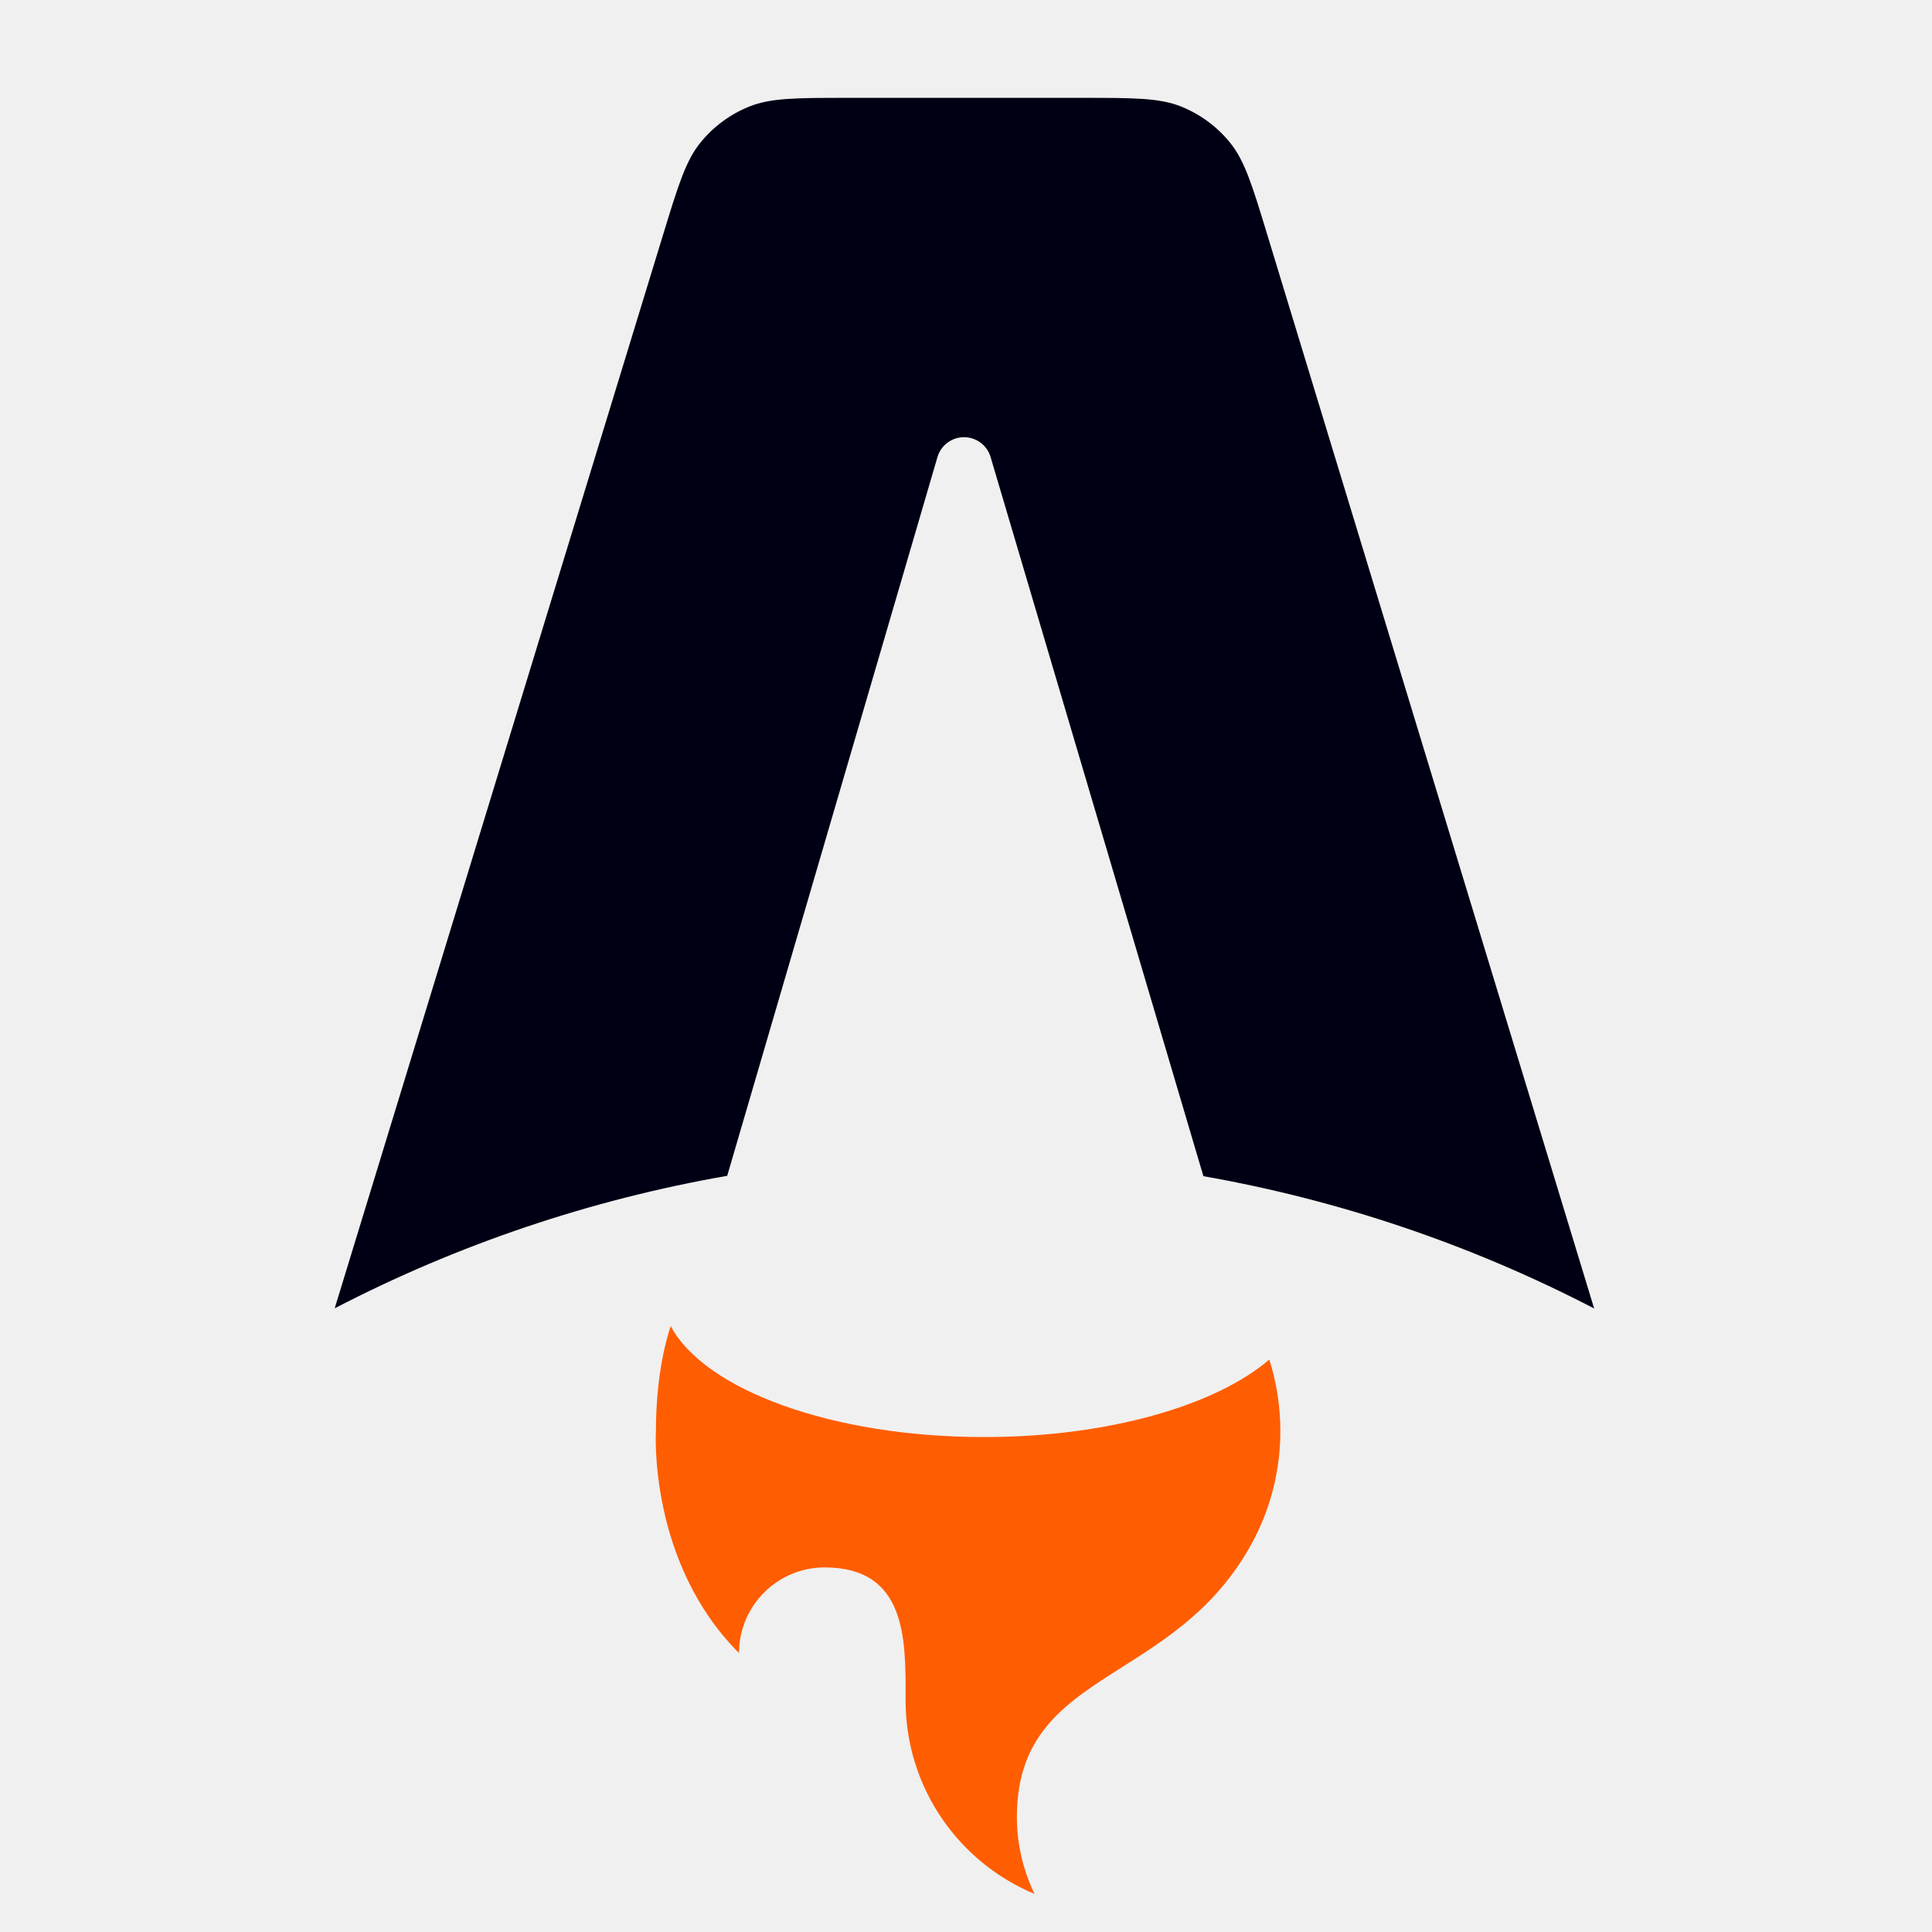
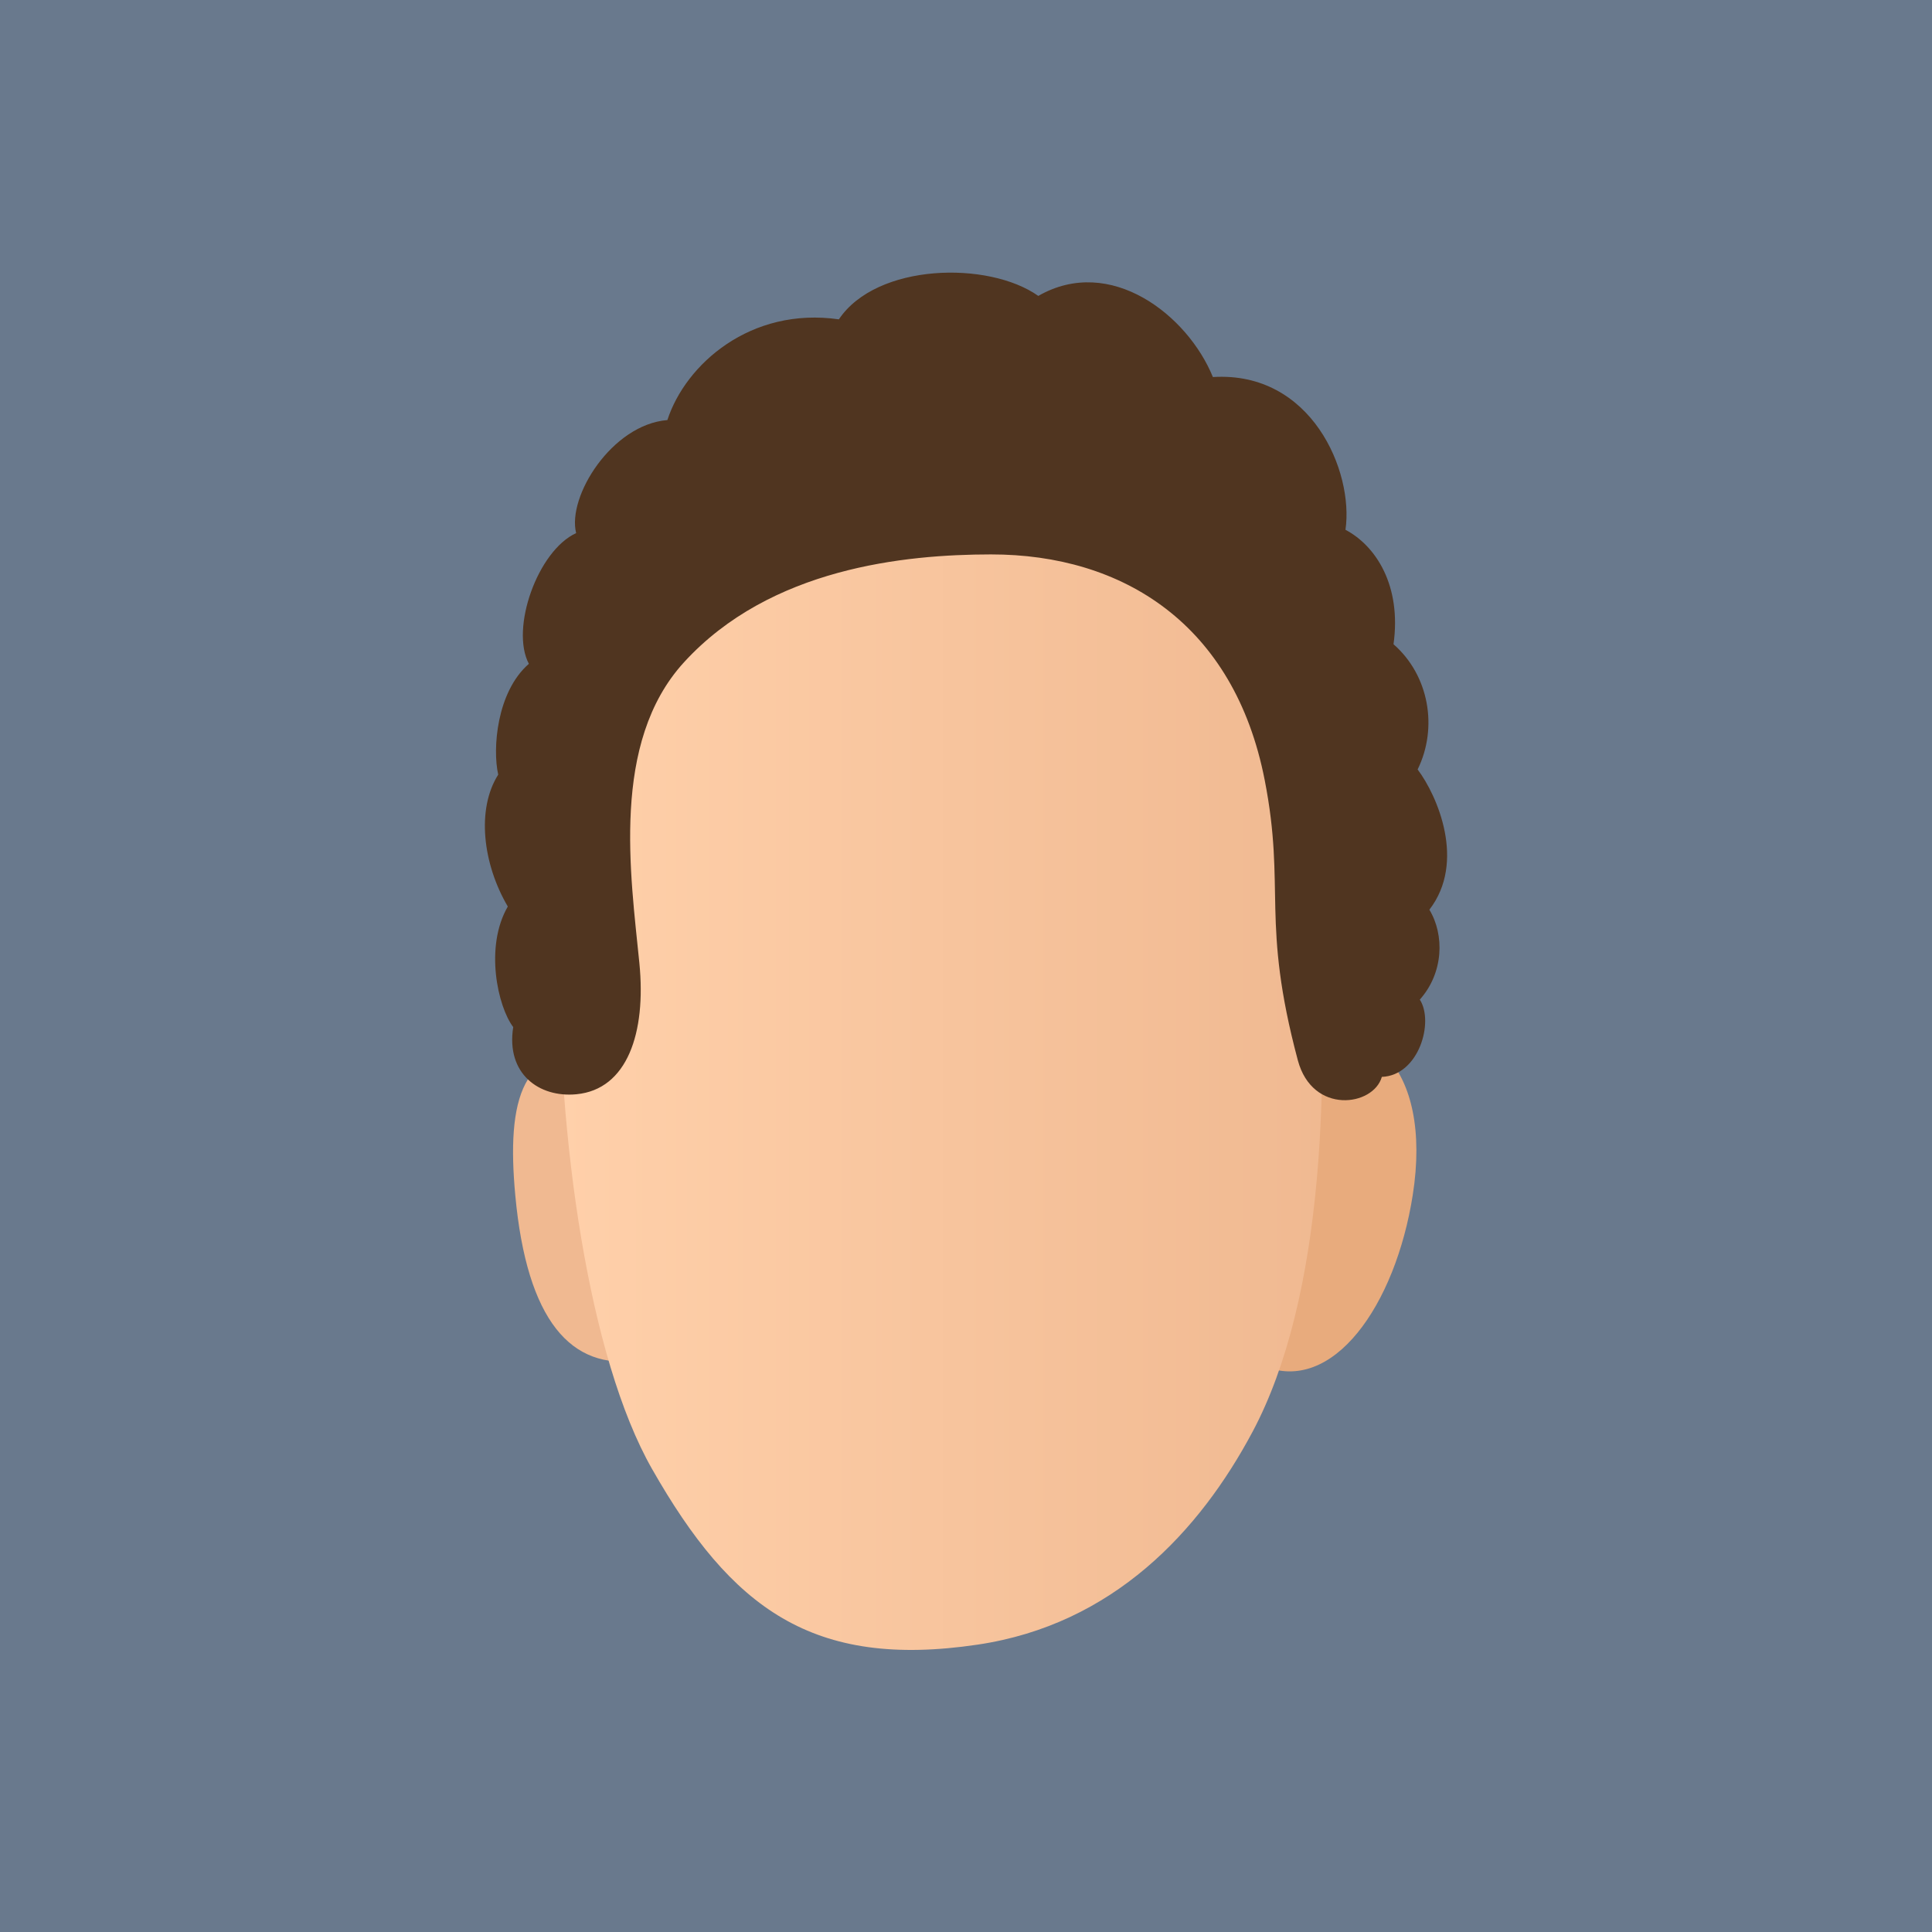
- <svg xmlns="http://www.w3.org/2000/svg" width="256" height="256" fill="none">
-   <style>
-         #flame { fill: #FF5D01; }
-         #a { fill: #000014; }
-         @media (prefers-color-scheme: dark) {
-             #a { fill: #fff; }
-         }
-     </style>
-   <path id="a" fill-rule="evenodd" clip-rule="evenodd" d="M163.008 18.929c1.944 2.413 2.935 5.67 4.917 12.181l43.309 142.27a180.277 180.277 0 00-51.778-17.53l-28.198-95.29a3.67 3.67 0 00-7.042.01l-27.857 95.232a180.225 180.225 0 00-52.01 17.557l43.52-142.281c1.99-6.502 2.983-9.752 4.927-12.16a15.999 15.999 0 016.484-4.798c2.872-1.154 6.271-1.154 13.07-1.154h31.085c6.807 0 10.211 0 13.086 1.157a16.004 16.004 0 016.487 4.806z" />
-   <path id="flame" fill-rule="evenodd" clip-rule="evenodd" d="M168.19 180.151c-7.139 6.105-21.39 10.268-37.804 10.268-20.147 0-37.033-6.272-41.513-14.707-1.602 4.835-1.961 10.367-1.961 13.902 0 0-1.056 17.355 11.015 29.426 0-6.268 5.081-11.349 11.349-11.349 10.743 0 10.731 9.373 10.721 16.977v.679c0 11.542 7.054 21.436 17.086 25.606a23.27 23.27 0 01-2.339-10.2c0-11.008 6.463-15.107 13.974-19.87 5.976-3.79 12.616-8.001 17.192-16.449a31.024 31.024 0 003.743-14.82c0-3.299-.513-6.479-1.463-9.463z" />
+ <svg xmlns="http://www.w3.org/2000/svg" width="100%" height="100%" viewBox="0 0 2048 2048" version="1.1" xml:space="preserve" style="fill-rule:evenodd;clip-rule:evenodd;stroke-linejoin:round;stroke-miterlimit:2;">
+   <g transform="matrix(3.37368,0,0,2.25104,-1913.94,-1068.03)">
+     <g id="Background">
+       <rect x="567.314" y="474.462" width="607.052" height="909.801" style="fill:rgb(105,121,141);" />
+     </g>
+   </g>
+   <g id="Face" transform="matrix(0.859203,0,0,0.880741,144.177,124.278)">
+     <g transform="matrix(0.969096,0,0,1,29.5971,-8.0073)">
+       <path d="M1404.58,1510.89C1493.08,1545.54 1572.79,1438.26 1594.89,1305.08C1620.28,1152.06 1538.03,1072.85 1422.78,1128.43C1331.22,1172.58 1318.46,1477.18 1404.58,1510.89Z" style="fill:rgb(232,171,125);" />
+     </g>
+     <g transform="matrix(0.973381,0,0,1,30.9906,-1.92022)">
+       <path d="M605.371,1498.1C519.946,1510.22 463.561,1450.68 448.872,1299.32C437.877,1186.03 455.656,1109.92 565.317,1132.35C699.979,1159.89 692.841,1485.7 605.371,1498.1Z" style="fill:rgb(240,185,145);" />
+     </g>
+     <g transform="matrix(0.973381,0,0,1,21.1399,-22.2302)">
+       <path d="M514.399,1024C512.601,1250.63 552.091,1515.37 632.356,1649.16C732.892,1816.73 835.484,1890.11 1045.01,1860.57C1216.94,1836.32 1326.4,1724.02 1393.64,1604.12C1483.16,1444.47 1495.15,1179.6 1470.92,927.527C1437.54,580.245 1361.18,422.407 1015.96,422.407C634.25,422.407 517.709,606.791 514.399,1024Z" style="fill:url(#_Linear1);" />
+     </g>
+     <g transform="matrix(0.973381,0,0,1,35.0842,-5.97827)">
+       <path d="M522.102,1181.9C475.003,1186.16 432.735,1157.49 442.058,1101.04C422.419,1076.38 405.576,1004.45 435.197,955.949C403.345,904.507 395.333,838.596 423.055,797.184C415.667,766.534 420.887,697.724 461.908,663.831C438.176,621.456 472.964,527.748 521.812,506.509C510.232,462.391 567.205,375.84 637.449,370.458C660.516,303.043 743.14,233.995 854.823,249.228C902.635,181.539 1044.36,178.613 1107.61,221.018C1199.17,171.192 1297.02,244.338 1328.89,318.674C1453.85,311.318 1507.67,432.33 1496.94,502.532C1535.66,521.897 1568.15,569.829 1557.83,640.26C1602.91,677.649 1614.41,740.674 1588.39,790.979C1613.42,822.471 1649.95,902.412 1603.28,959.765C1622.56,990.039 1621.45,1035.74 1591.16,1067.98C1609.41,1094.62 1590.15,1159.21 1543.03,1160.99C1532.48,1196.41 1455.07,1206.88 1436.54,1140.96C1389.43,973.394 1421.57,935.077 1394.57,803.794C1356,616.254 1215.01,532.036 1047.51,532.152C938.58,532.228 768.048,548.294 658.523,661.977C565.415,758.62 590.949,918.346 601.963,1024C610.743,1108.21 586.55,1176.08 522.102,1181.9Z" style="fill:rgb(80,53,32);" />
+     </g>
+   </g>
+   <defs>
+     <linearGradient id="_Linear1" x1="0" y1="0" x2="1" y2="0" gradientUnits="userSpaceOnUse" gradientTransform="matrix(973.014,0,0,1444.54,514.34,1144.68)">
+       <stop offset="0" style="stop-color:rgb(255,208,170);stop-opacity:1" />
+       <stop offset="1" style="stop-color:rgb(240,185,145);stop-opacity:1" />
+     </linearGradient>
+   </defs>
</svg>
